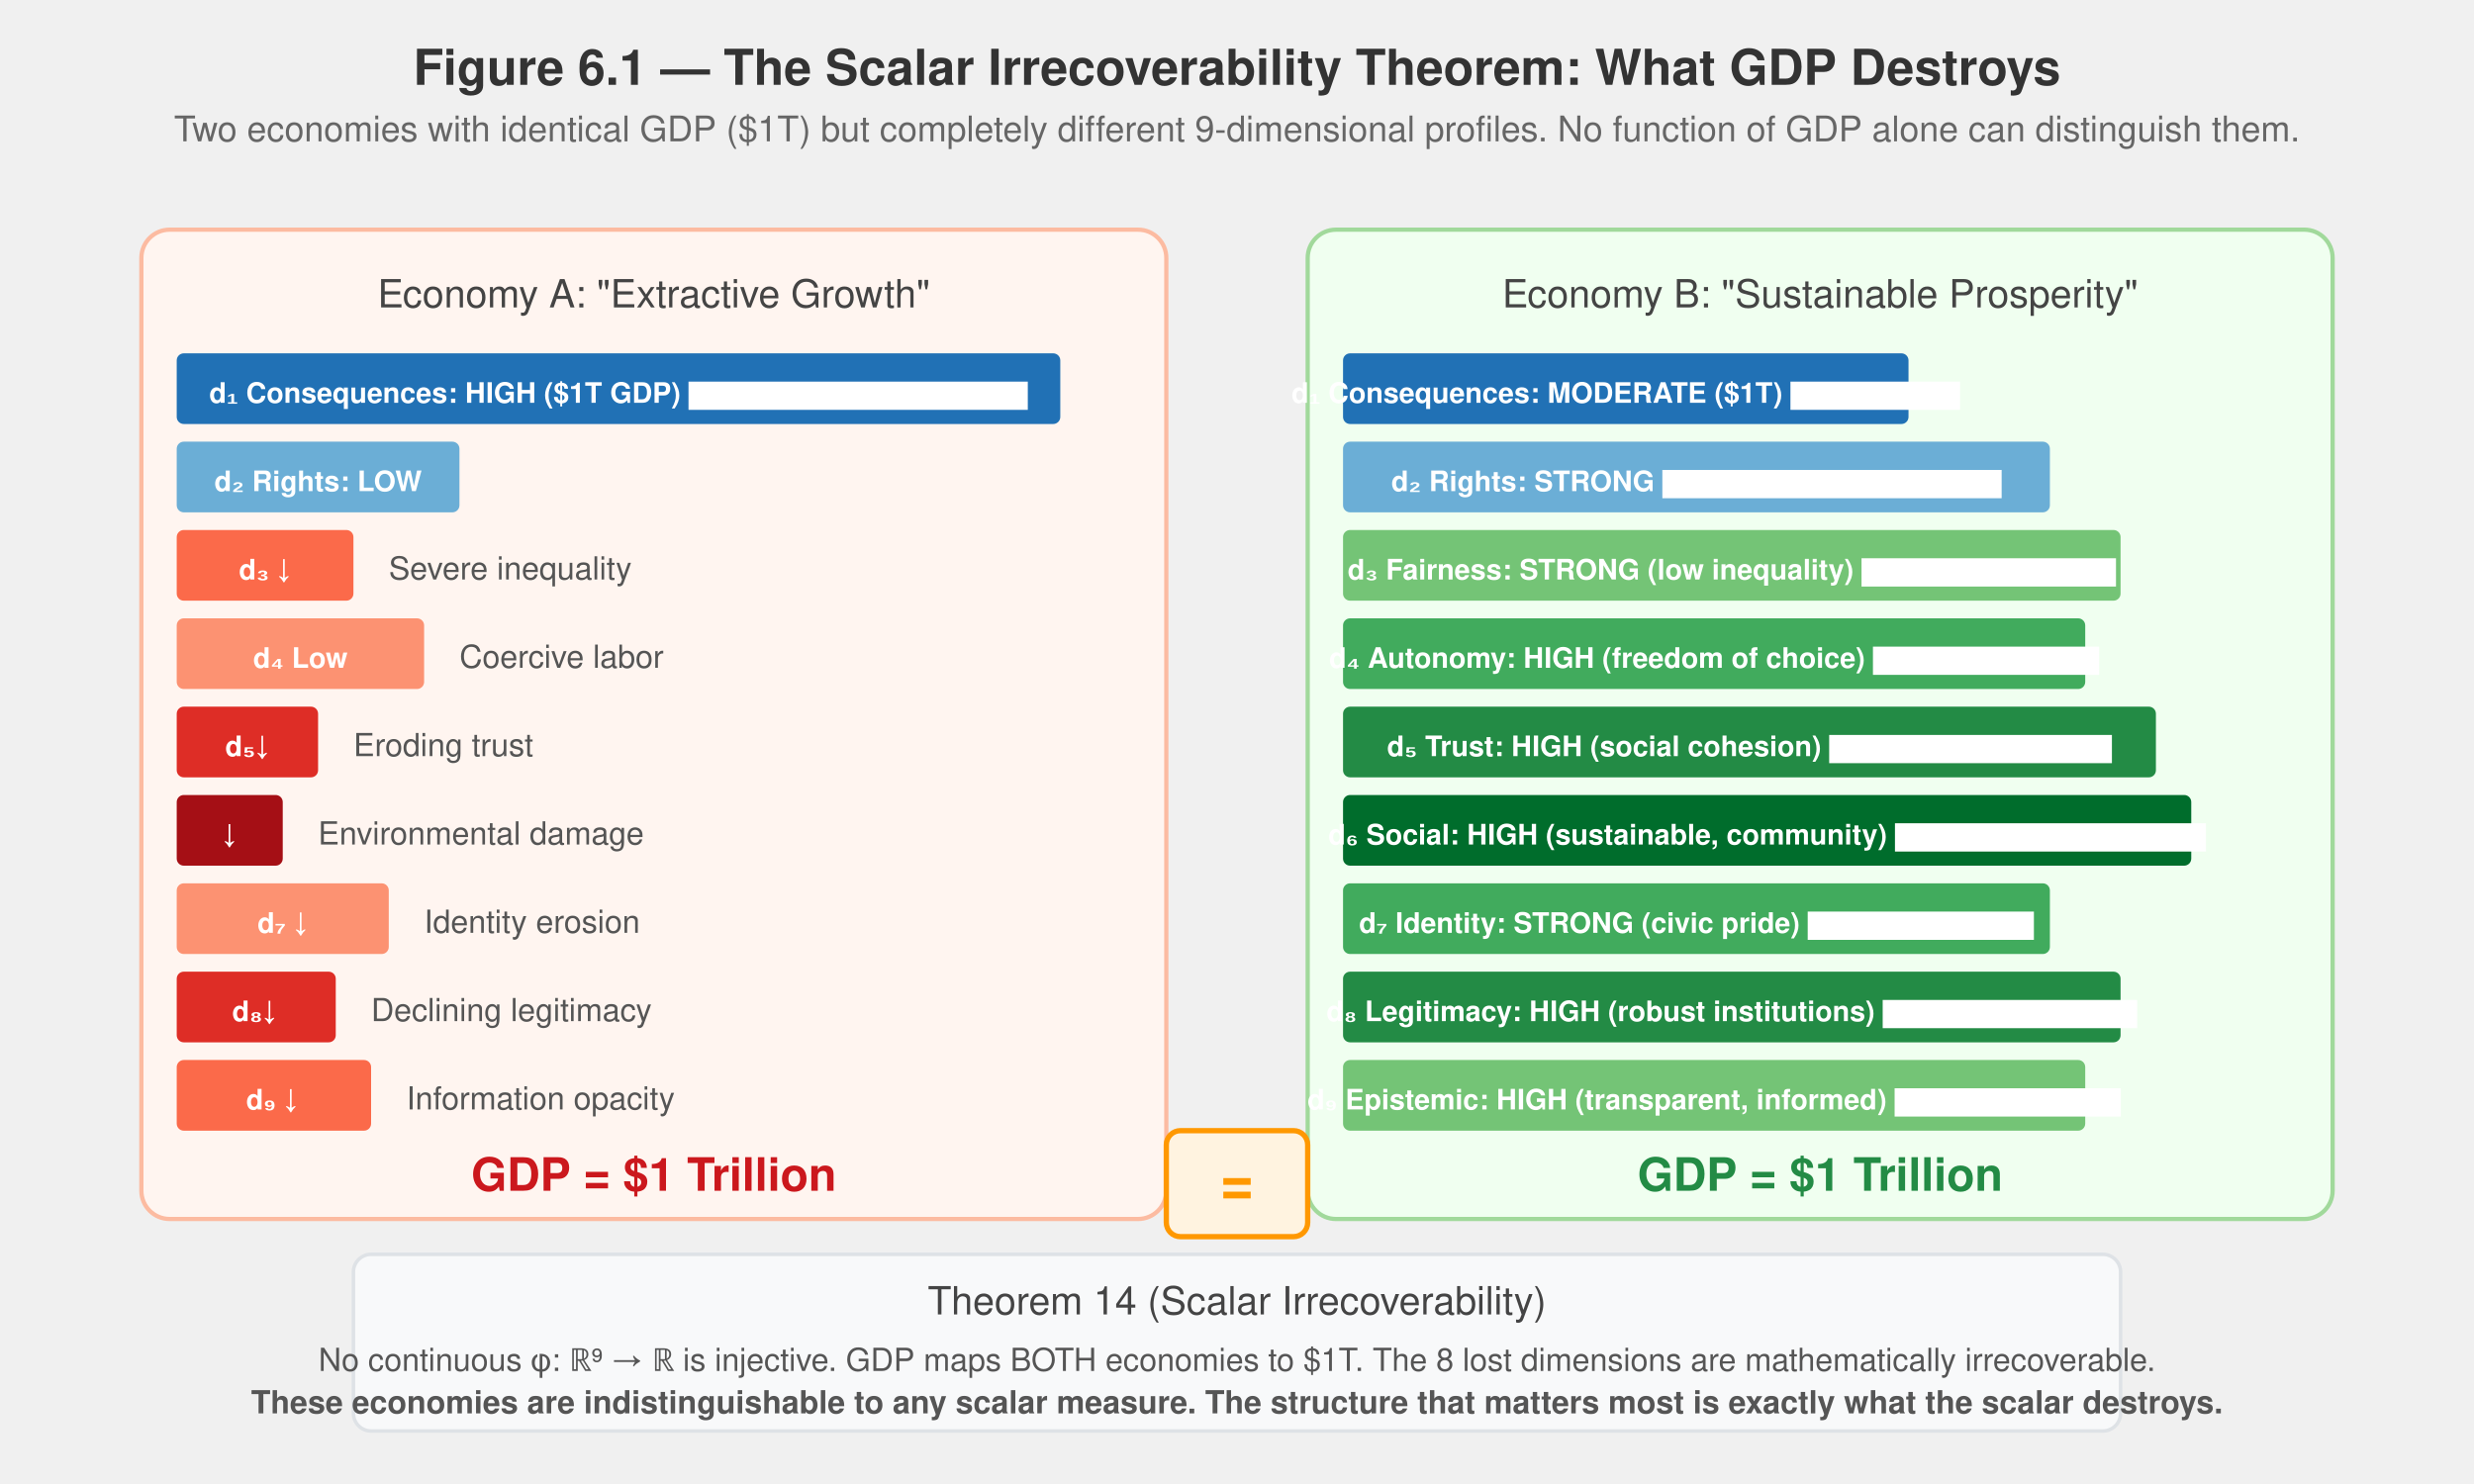
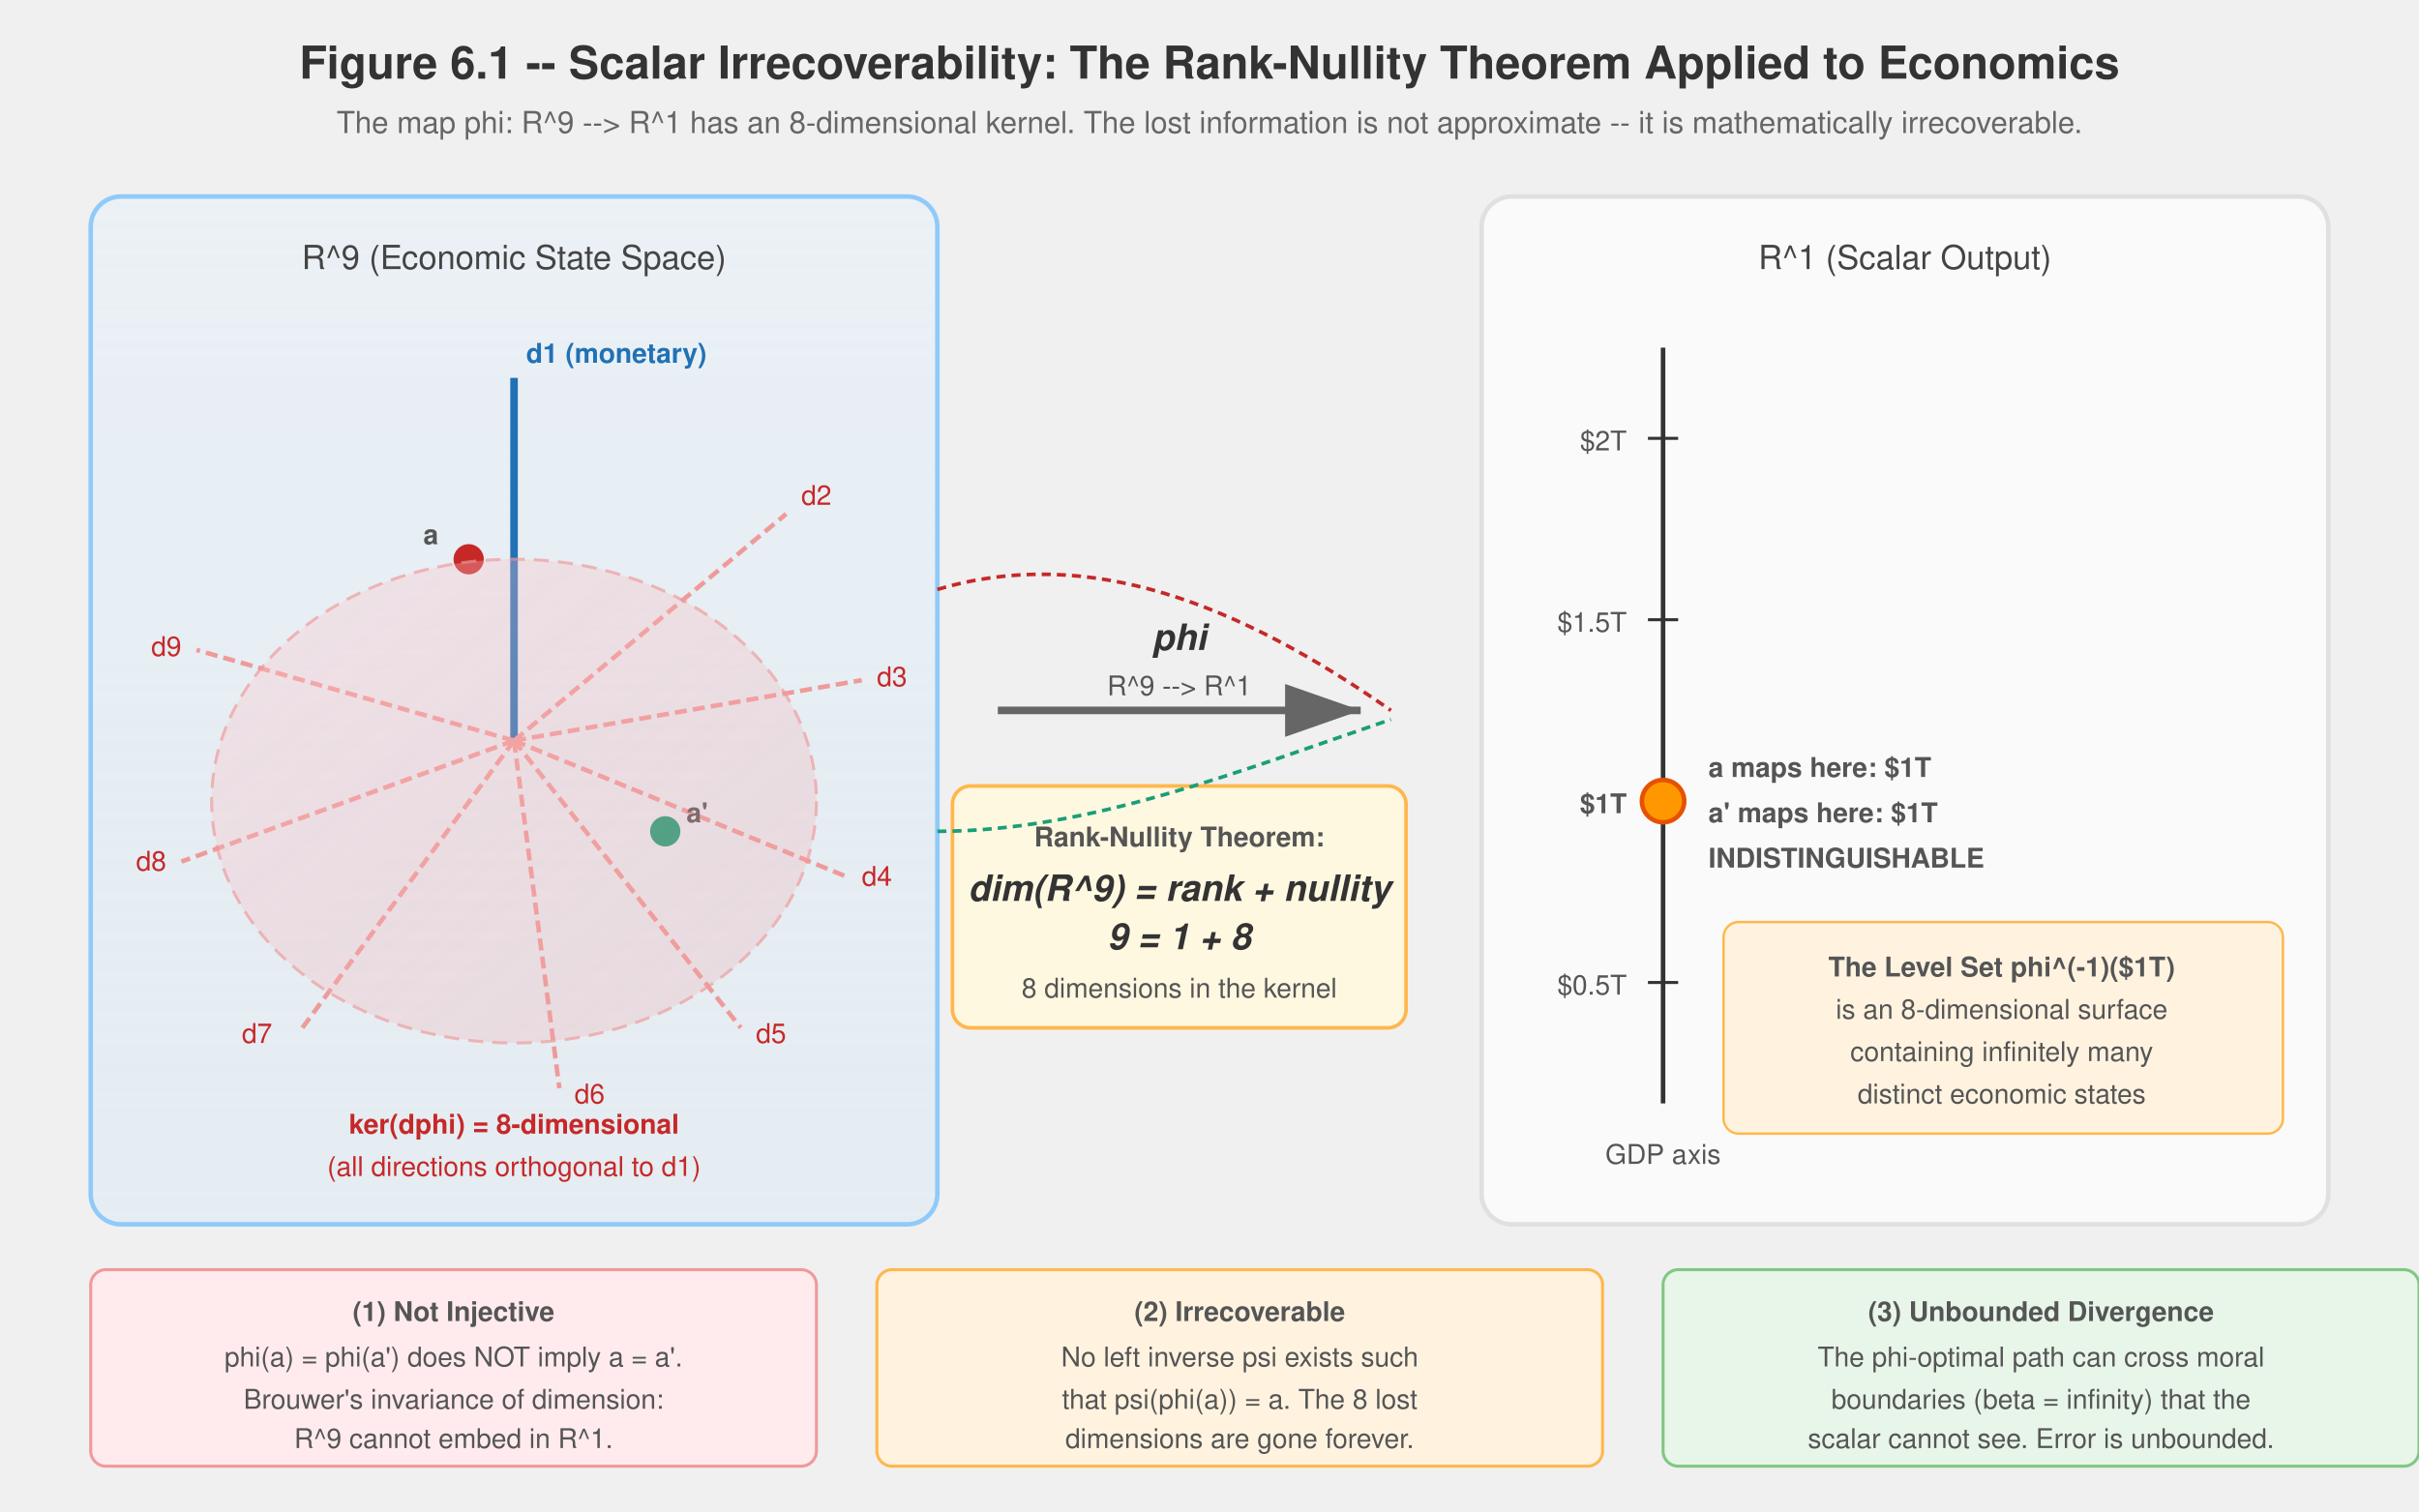
- <svg xmlns="http://www.w3.org/2000/svg" viewBox="0 0 700 420" font-family="'Helvetica Neue', Helvetica, Arial, sans-serif">
+ <svg xmlns="http://www.w3.org/2000/svg" viewBox="0 0 800 500" font-family="'Helvetica Neue', Helvetica, Arial, sans-serif">
  <defs>
    <style>
-       .title { font-size: 14px; font-weight: 600; fill: #333; }
+       .title { font-size: 15px; font-weight: 600; fill: #333; }
      .subtitle { font-size: 10px; fill: #666; }
      .label { font-size: 11px; fill: #444; font-weight: 500; }
      .small { font-size: 9px; fill: #555; }
-       .dim-bar { font-size: 8px; fill: #fff; font-weight: 600; }
-       .value { font-size: 13px; font-weight: 700; }
+       .math { font-size: 12px; font-weight: 600; fill: #333; font-style: italic; }
+       .kernel-text { font-size: 9px; fill: #c62828; }
+       .image-text { font-size: 9px; fill: #2171b5; }
    </style>
+     <linearGradient id="kernel-grad" x1="0%" y1="0%" x2="100%" y2="100%">
+       <stop offset="0%" style="stop-color:#ffcdd2;stop-opacity:0.5" />
+       <stop offset="100%" style="stop-color:#ef9a9a;stop-opacity:0.3" />
+     </linearGradient>
+     <linearGradient id="r9-grad" x1="0%" y1="0%" x2="0%" y2="100%">
+       <stop offset="0%" style="stop-color:#e3f2fd;stop-opacity:0.4" />
+       <stop offset="100%" style="stop-color:#bbdefb;stop-opacity:0.2" />
+     </linearGradient>
+     <marker id="arr-map" markerWidth="10" markerHeight="7" refX="10" refY="3.5" orient="auto">
+       <polygon points="0 0, 10 3.5, 0 7" fill="#666" />
+     </marker>
+     <marker id="arr-blue" markerWidth="8" markerHeight="6" refX="8" refY="3" orient="auto">
+       <polygon points="0 0, 8 3, 0 6" fill="#2171b5" />
+     </marker>
  </defs>
-   <text x="350" y="24" text-anchor="middle" class="title">Figure 6.1 — The Scalar Irrecoverability Theorem: What GDP Destroys</text>
-   <text x="350" y="40" text-anchor="middle" class="subtitle">Two economies with identical GDP ($1T) but completely different 9-dimensional profiles. No function of GDP alone can distinguish them.</text>
-   <g transform="translate(40, 65)">
-     <rect x="0" y="0" width="290" height="280" fill="#fff5f0" stroke="#fcbba1" stroke-width="1.2" rx="8" />
-     <text x="145" y="22" text-anchor="middle" class="label" fill="#cb181d">Economy A: "Extractive Growth"</text>
-     <rect x="10" y="35" width="250" height="20" fill="#2171b5" rx="2" />
-     <text x="135" y="49" text-anchor="middle" class="dim-bar">d₁ Consequences: HIGH ($1T GDP) ████████████</text>
-     <rect x="10" y="60" width="80" height="20" fill="#6baed6" rx="2" />
-     <text x="50" y="74" text-anchor="middle" class="dim-bar">d₂ Rights: LOW</text>
-     <rect x="10" y="85" width="50" height="20" fill="#fb6a4a" rx="2" />
-     <text x="35" y="99" text-anchor="middle" class="dim-bar">d₃ ↓</text>
-     <text x="70" y="99" class="small" fill="#cb181d">Severe inequality</text>
-     <rect x="10" y="110" width="70" height="20" fill="#fc9272" rx="2" />
-     <text x="45" y="124" text-anchor="middle" class="dim-bar">d₄ Low</text>
-     <text x="90" y="124" class="small" fill="#cb181d">Coercive labor</text>
-     <rect x="10" y="135" width="40" height="20" fill="#de2d26" rx="2" />
-     <text x="30" y="149" text-anchor="middle" class="dim-bar">d₅↓</text>
-     <text x="60" y="149" class="small" fill="#cb181d">Eroding trust</text>
-     <rect x="10" y="160" width="30" height="20" fill="#a50f15" rx="2" />
-     <text x="25" y="174" text-anchor="middle" class="dim-bar">↓</text>
-     <text x="50" y="174" class="small" fill="#cb181d">Environmental damage</text>
-     <rect x="10" y="185" width="60" height="20" fill="#fc9272" rx="2" />
-     <text x="40" y="199" text-anchor="middle" class="dim-bar">d₇ ↓</text>
-     <text x="80" y="199" class="small" fill="#cb181d">Identity erosion</text>
-     <rect x="10" y="210" width="45" height="20" fill="#de2d26" rx="2" />
-     <text x="32" y="224" text-anchor="middle" class="dim-bar">d₈↓</text>
-     <text x="65" y="224" class="small" fill="#cb181d">Declining legitimacy</text>
-     <rect x="10" y="235" width="55" height="20" fill="#fb6a4a" rx="2" />
-     <text x="37" y="249" text-anchor="middle" class="dim-bar">d₉ ↓</text>
-     <text x="75" y="249" class="small" fill="#cb181d">Information opacity</text>
-     <text x="145" y="272" text-anchor="middle" class="value" fill="#cb181d">GDP = $1 Trillion</text>
+   <text x="400" y="26" text-anchor="middle" class="title">Figure 6.1 -- Scalar Irrecoverability: The Rank-Nullity Theorem Applied to Economics</text>
+   <text x="400" y="44" text-anchor="middle" class="subtitle">The map phi: R^9 --&gt; R^1 has an 8-dimensional kernel. The lost information is not approximate -- it is mathematically irrecoverable.</text>
+   <g transform="translate(30, 65)">
+     <rect x="0" y="0" width="280" height="340" fill="url(#r9-grad)" stroke="#90caf9" stroke-width="1.5" rx="10" />
+     <text x="140" y="24" text-anchor="middle" class="label" fill="#1565c0" font-size="13">R^9 (Economic State Space)</text>
+     <g transform="translate(140, 180)">
+       <line x1="0" y1="0" x2="0" y2="-120" stroke="#2171b5" stroke-width="2.5" />
+       <text x="4" y="-125" class="image-text" fill="#2171b5" font-weight="700">d1 (monetary)</text>
+       <line x1="0" y1="0" x2="90" y2="-75" stroke="#ef9a9a" stroke-width="1.5" stroke-dasharray="4,2" />
+       <text x="95" y="-78" class="kernel-text" font-size="8">d2</text>
+       <line x1="0" y1="0" x2="115" y2="-20" stroke="#ef9a9a" stroke-width="1.5" stroke-dasharray="4,2" />
+       <text x="120" y="-18" class="kernel-text" font-size="8">d3</text>
+       <line x1="0" y1="0" x2="110" y2="45" stroke="#ef9a9a" stroke-width="1.5" stroke-dasharray="4,2" />
+       <text x="115" y="48" class="kernel-text" font-size="8">d4</text>
+       <line x1="0" y1="0" x2="75" y2="95" stroke="#ef9a9a" stroke-width="1.5" stroke-dasharray="4,2" />
+       <text x="80" y="100" class="kernel-text" font-size="8">d5</text>
+       <line x1="0" y1="0" x2="15" y2="115" stroke="#ef9a9a" stroke-width="1.5" stroke-dasharray="4,2" />
+       <text x="20" y="120" class="kernel-text" font-size="8">d6</text>
+       <line x1="0" y1="0" x2="-70" y2="95" stroke="#ef9a9a" stroke-width="1.5" stroke-dasharray="4,2" />
+       <text x="-90" y="100" class="kernel-text" font-size="8">d7</text>
+       <line x1="0" y1="0" x2="-110" y2="40" stroke="#ef9a9a" stroke-width="1.5" stroke-dasharray="4,2" />
+       <text x="-125" y="43" class="kernel-text" font-size="8">d8</text>
+       <line x1="0" y1="0" x2="-105" y2="-30" stroke="#ef9a9a" stroke-width="1.5" stroke-dasharray="4,2" />
+       <text x="-120" y="-28" class="kernel-text" font-size="8">d9</text>
+       <circle cx="-15" cy="-60" r="5" fill="#c62828" />
+       <text x="-30" y="-65" class="small" fill="#c62828" font-weight="600">a</text>
+       <circle cx="50" cy="30" r="5" fill="#1b9e77" />
+       <text x="57" y="27" class="small" fill="#1b9e77" font-weight="600">a'</text>
+     </g>
+     <ellipse cx="140" cy="200" rx="100" ry="80" fill="url(#kernel-grad)" stroke="#ef9a9a" stroke-width="1" stroke-dasharray="5,3" opacity="0.7" />
+     <text x="140" y="310" text-anchor="middle" class="kernel-text" font-weight="600" font-size="10">ker(dphi) = 8-dimensional</text>
+     <text x="140" y="324" text-anchor="middle" class="kernel-text">(all directions orthogonal to d1)</text>
  </g>
-   <g transform="translate(370, 65)">
-     <rect x="0" y="0" width="290" height="280" fill="#f0fff0" stroke="#a1d99b" stroke-width="1.2" rx="8" />
-     <text x="145" y="22" text-anchor="middle" class="label" fill="#238b45">Economy B: "Sustainable Prosperity"</text>
-     <rect x="10" y="35" width="160" height="20" fill="#2171b5" rx="2" />
-     <text x="90" y="49" text-anchor="middle" class="dim-bar">d₁ Consequences: MODERATE ($1T) ██████</text>
-     <rect x="10" y="60" width="200" height="20" fill="#6baed6" rx="2" />
-     <text x="110" y="74" text-anchor="middle" class="dim-bar">d₂ Rights: STRONG ████████████</text>
-     <rect x="10" y="85" width="220" height="20" fill="#74c476" rx="2" />
-     <text x="120" y="99" text-anchor="middle" class="dim-bar">d₃ Fairness: STRONG (low inequality) █████████</text>
-     <rect x="10" y="110" width="210" height="20" fill="#41ab5d" rx="2" />
-     <text x="115" y="124" text-anchor="middle" class="dim-bar">d₄ Autonomy: HIGH (freedom of choice) ████████</text>
-     <rect x="10" y="135" width="230" height="20" fill="#238b45" rx="2" />
-     <text x="125" y="149" text-anchor="middle" class="dim-bar">d₅ Trust: HIGH (social cohesion) ██████████</text>
-     <rect x="10" y="160" width="240" height="20" fill="#006d2c" rx="2" />
-     <text x="130" y="174" text-anchor="middle" class="dim-bar">d₆ Social: HIGH (sustainable, community) ███████████</text>
-     <rect x="10" y="185" width="200" height="20" fill="#41ab5d" rx="2" />
-     <text x="110" y="199" text-anchor="middle" class="dim-bar">d₇ Identity: STRONG (civic pride) ████████</text>
-     <rect x="10" y="210" width="220" height="20" fill="#238b45" rx="2" />
-     <text x="120" y="224" text-anchor="middle" class="dim-bar">d₈ Legitimacy: HIGH (robust institutions) █████████</text>
-     <rect x="10" y="235" width="210" height="20" fill="#74c476" rx="2" />
-     <text x="115" y="249" text-anchor="middle" class="dim-bar">d₉ Epistemic: HIGH (transparent, informed) ████████</text>
-     <text x="145" y="272" text-anchor="middle" class="value" fill="#238b45">GDP = $1 Trillion</text>
+   <g transform="translate(330, 130)">
+     <line x1="0" y1="105" x2="120" y2="105" stroke="#666" stroke-width="2.5" marker-end="url(#arr-map)" />
+     <text x="60" y="85" text-anchor="middle" class="math" fill="#333">phi</text>
+     <text x="60" y="100" text-anchor="middle" class="small" fill="#666">R^9 --&gt; R^1</text>
+     <rect x="-15" y="130" width="150" height="80" fill="#fff8e1" stroke="#ffb74d" stroke-width="1.2" rx="6" />
+     <text x="60" y="150" text-anchor="middle" class="small" fill="#e65100" font-weight="700">Rank-Nullity Theorem:</text>
+     <text x="60" y="168" text-anchor="middle" class="math" fill="#e65100" font-size="11">dim(R^9) = rank + nullity</text>
+     <text x="60" y="184" text-anchor="middle" class="math" fill="#e65100" font-size="11">9 = 1 + 8</text>
+     <text x="60" y="200" text-anchor="middle" class="small" fill="#e65100">8 dimensions in the kernel</text>
+     <path d="M -20,65 C 30,50 80,70 130,105" fill="none" stroke="#c62828" stroke-width="1.2" stroke-dasharray="3,2" />
+     <path d="M -20,145 C 30,145 80,125 130,108" fill="none" stroke="#1b9e77" stroke-width="1.2" stroke-dasharray="3,2" />
  </g>
-   <g transform="translate(330, 65)">
-     <rect x="0" y="255" width="40" height="30" fill="#fff3e0" stroke="#ff9800" stroke-width="1.5" rx="4" />
-     <text x="20" y="275" text-anchor="middle" font-size="16" font-weight="700" fill="#ff9800">=</text>
+   <g transform="translate(490, 65)">
+     <rect x="0" y="0" width="280" height="340" fill="#fafafa" stroke="#e0e0e0" stroke-width="1.5" rx="10" />
+     <text x="140" y="24" text-anchor="middle" class="label" fill="#333" font-size="13">R^1 (Scalar Output)</text>
+     <line x1="60" y1="50" x2="60" y2="300" stroke="#333" stroke-width="1.5" />
+     <line x1="55" y1="80" x2="65" y2="80" stroke="#333" stroke-width="1" />
+     <text x="48" y="84" text-anchor="end" class="small">$2T</text>
+     <line x1="55" y1="140" x2="65" y2="140" stroke="#333" stroke-width="1" />
+     <text x="48" y="144" text-anchor="end" class="small">$1.5T</text>
+     <line x1="55" y1="200" x2="65" y2="200" stroke="#333" stroke-width="1" />
+     <text x="48" y="204" text-anchor="end" class="small" font-weight="700">$1T</text>
+     <line x1="55" y1="260" x2="65" y2="260" stroke="#333" stroke-width="1" />
+     <text x="48" y="264" text-anchor="end" class="small">$0.5T</text>
+     <circle cx="60" cy="200" r="7" fill="#ff9800" stroke="#e65100" stroke-width="1.5" />
+     <text x="75" y="192" class="small" fill="#c62828" font-weight="600">a maps here: $1T</text>
+     <text x="75" y="207" class="small" fill="#1b9e77" font-weight="600">a' maps here: $1T</text>
+     <text x="75" y="222" class="small" fill="#e65100" font-weight="700">INDISTINGUISHABLE</text>
+     <rect x="80" y="240" width="185" height="70" fill="#fff3e0" stroke="#ffb74d" stroke-width="0.8" rx="5" />
+     <text x="172" y="258" text-anchor="middle" class="small" fill="#e65100" font-weight="600">The Level Set phi^(-1)($1T)</text>
+     <text x="172" y="272" text-anchor="middle" class="small" fill="#e65100">is an 8-dimensional surface</text>
+     <text x="172" y="286" text-anchor="middle" class="small" fill="#e65100">containing infinitely many</text>
+     <text x="172" y="300" text-anchor="middle" class="small" fill="#e65100">distinct economic states</text>
+     <text x="60" y="320" text-anchor="middle" class="small" fill="#666">GDP axis</text>
  </g>
-   <rect x="100" y="355" width="500" height="50" fill="#f8f9fa" stroke="#dee2e6" stroke-width="1" rx="5" />
-   <text x="350" y="372" text-anchor="middle" class="label">Theorem 14 (Scalar Irrecoverability)</text>
-   <text x="350" y="388" text-anchor="middle" class="small">No continuous φ: ℝ⁹ → ℝ is injective. GDP maps BOTH economies to $1T. The 8 lost dimensions are mathematically irrecoverable.</text>
-   <text x="350" y="400" text-anchor="middle" class="small" font-weight="600" fill="#d73027">These economies are indistinguishable to any scalar measure. The structure that matters most is exactly what the scalar destroys.</text>
+   <g transform="translate(30, 420)">
+     <rect x="0" y="0" width="240" height="65" fill="#ffebee" stroke="#ef9a9a" stroke-width="1" rx="5" />
+     <text x="120" y="17" text-anchor="middle" class="small" fill="#c62828" font-weight="700">(1) Not Injective</text>
+     <text x="120" y="32" text-anchor="middle" class="small" fill="#c62828">phi(a) = phi(a') does NOT imply a = a'.</text>
+     <text x="120" y="46" text-anchor="middle" class="small" fill="#c62828">Brouwer's invariance of dimension:</text>
+     <text x="120" y="59" text-anchor="middle" class="small" fill="#c62828">R^9 cannot embed in R^1.</text>
+     <rect x="260" y="0" width="240" height="65" fill="#fff3e0" stroke="#ffb74d" stroke-width="1" rx="5" />
+     <text x="380" y="17" text-anchor="middle" class="small" fill="#e65100" font-weight="700">(2) Irrecoverable</text>
+     <text x="380" y="32" text-anchor="middle" class="small" fill="#e65100">No left inverse psi exists such</text>
+     <text x="380" y="46" text-anchor="middle" class="small" fill="#e65100">that psi(phi(a)) = a. The 8 lost</text>
+     <text x="380" y="59" text-anchor="middle" class="small" fill="#e65100">dimensions are gone forever.</text>
+     <rect x="520" y="0" width="250" height="65" fill="#e8f5e9" stroke="#81c784" stroke-width="1" rx="5" />
+     <text x="645" y="17" text-anchor="middle" class="small" fill="#2e7d32" font-weight="700">(3) Unbounded Divergence</text>
+     <text x="645" y="32" text-anchor="middle" class="small" fill="#2e7d32">The phi-optimal path can cross moral</text>
+     <text x="645" y="46" text-anchor="middle" class="small" fill="#2e7d32">boundaries (beta = infinity) that the</text>
+     <text x="645" y="59" text-anchor="middle" class="small" fill="#2e7d32">scalar cannot see. Error is unbounded.</text>
+   </g>
</svg>
